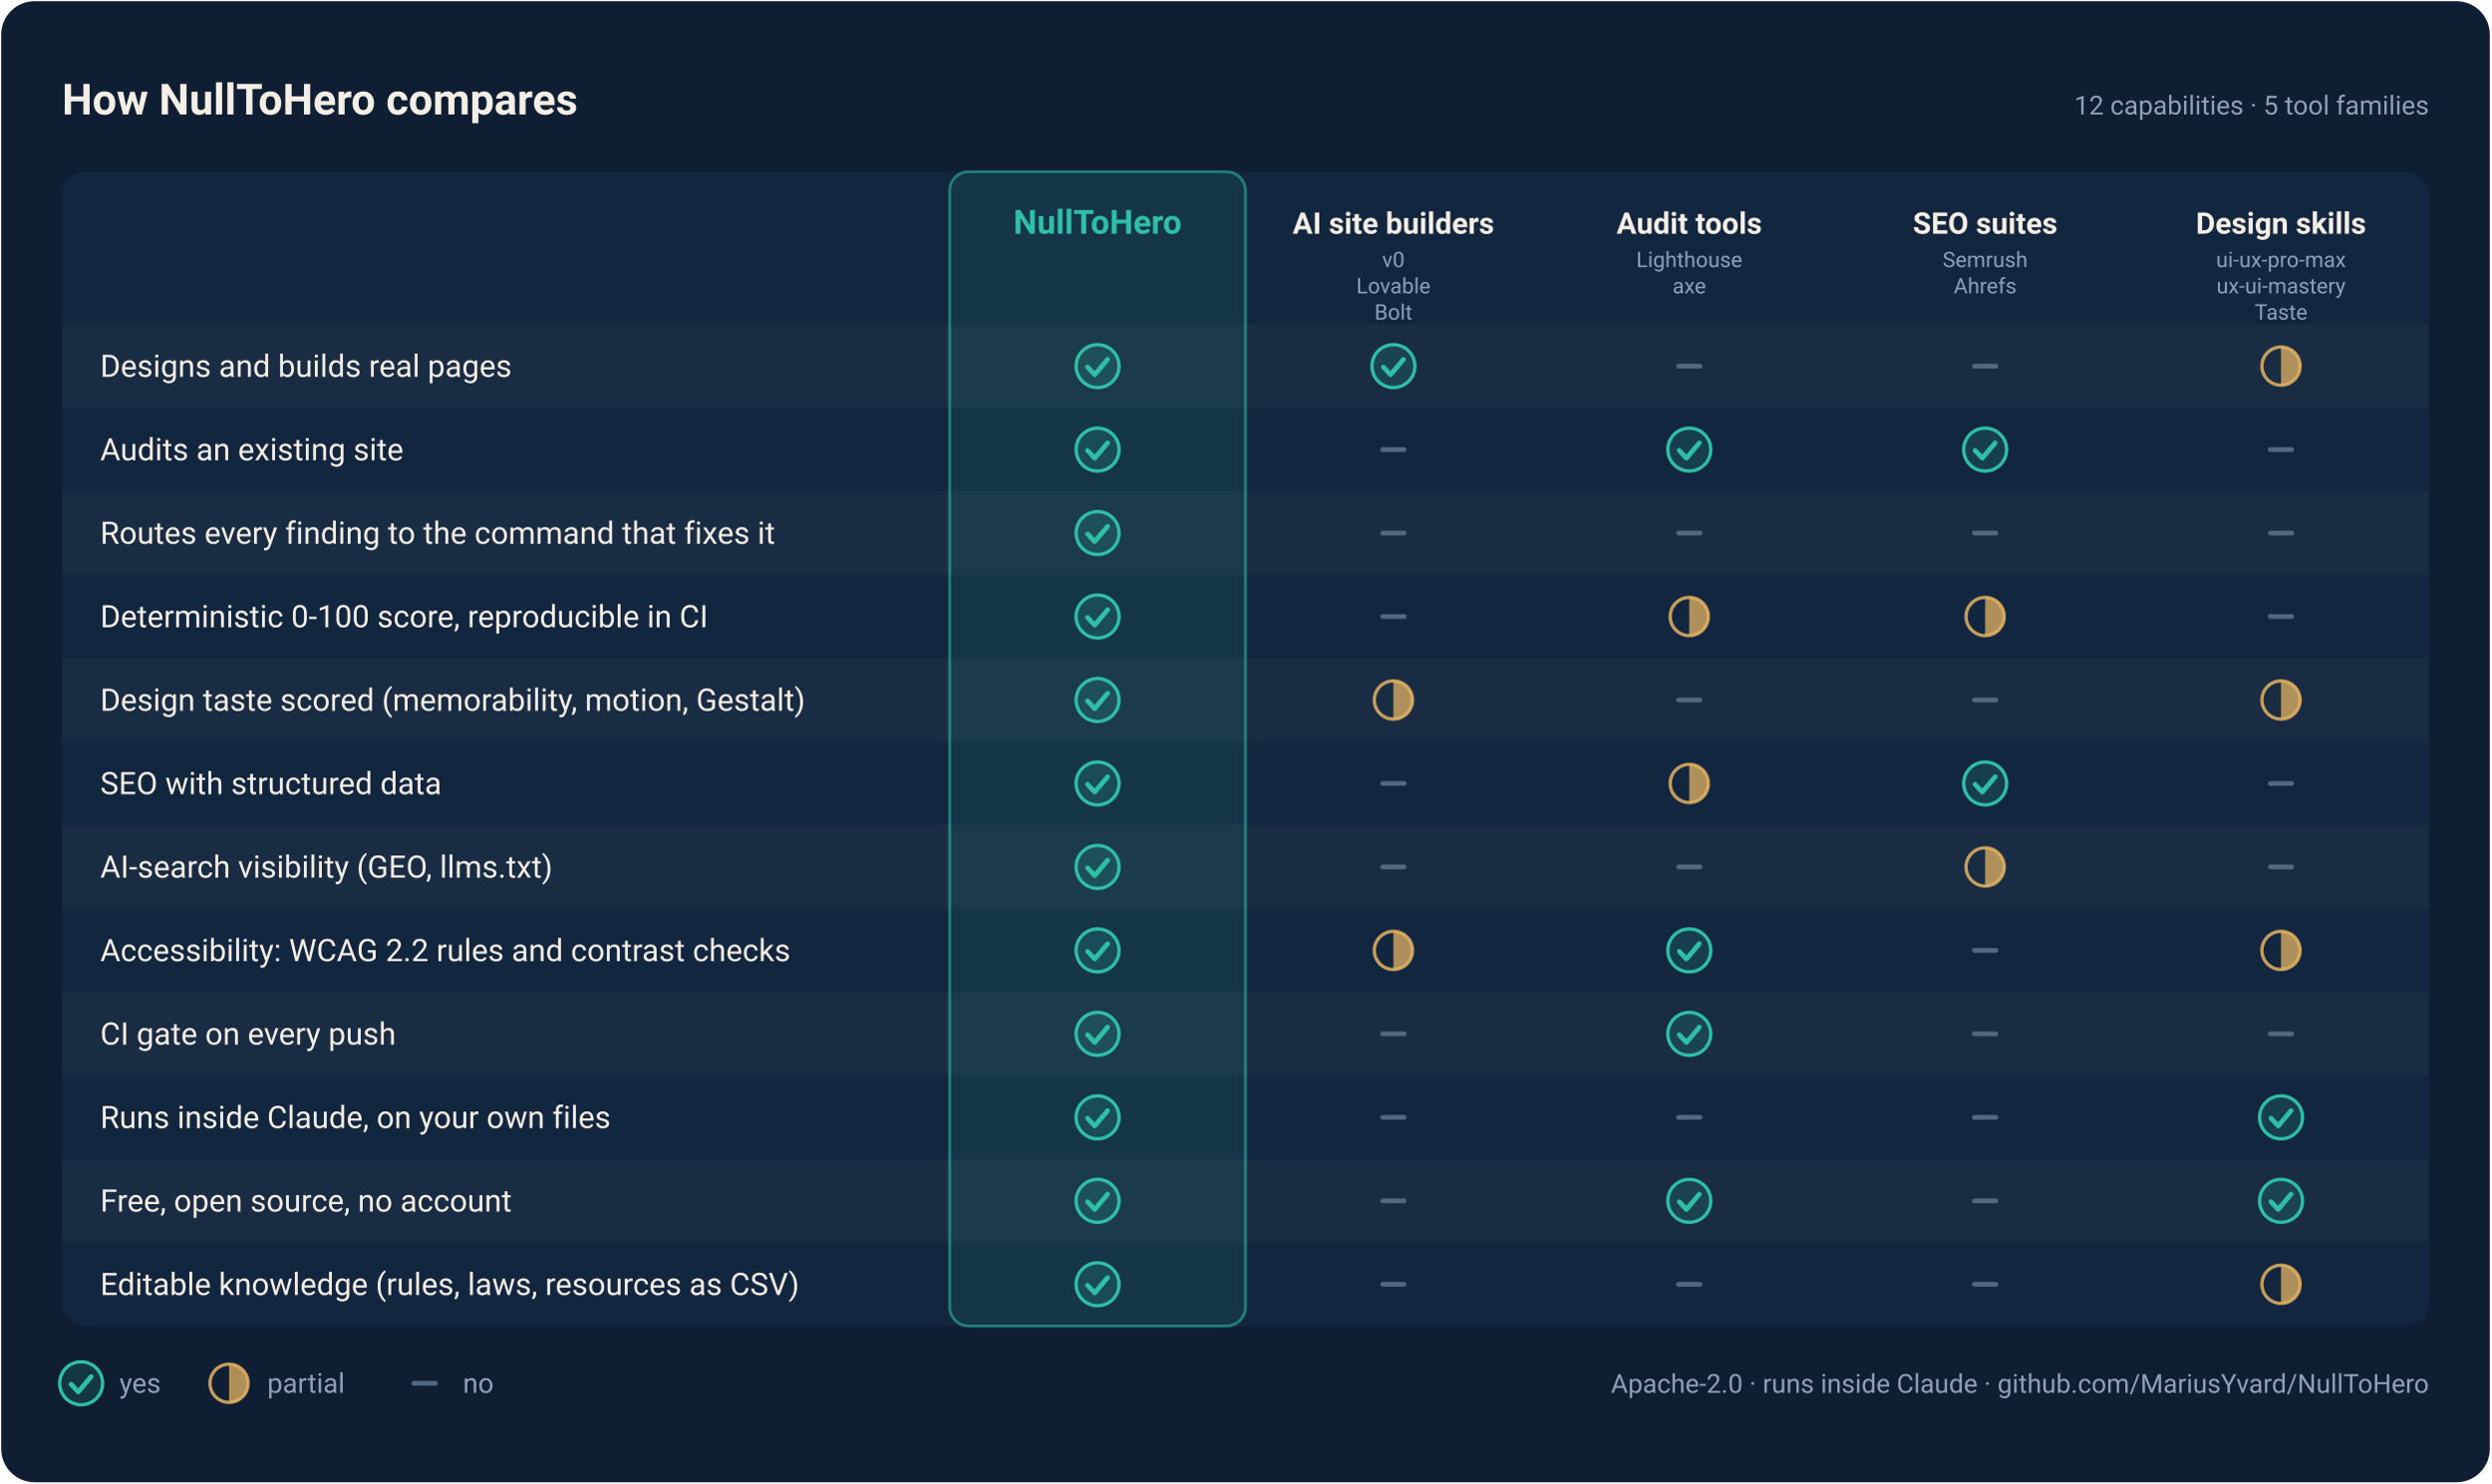
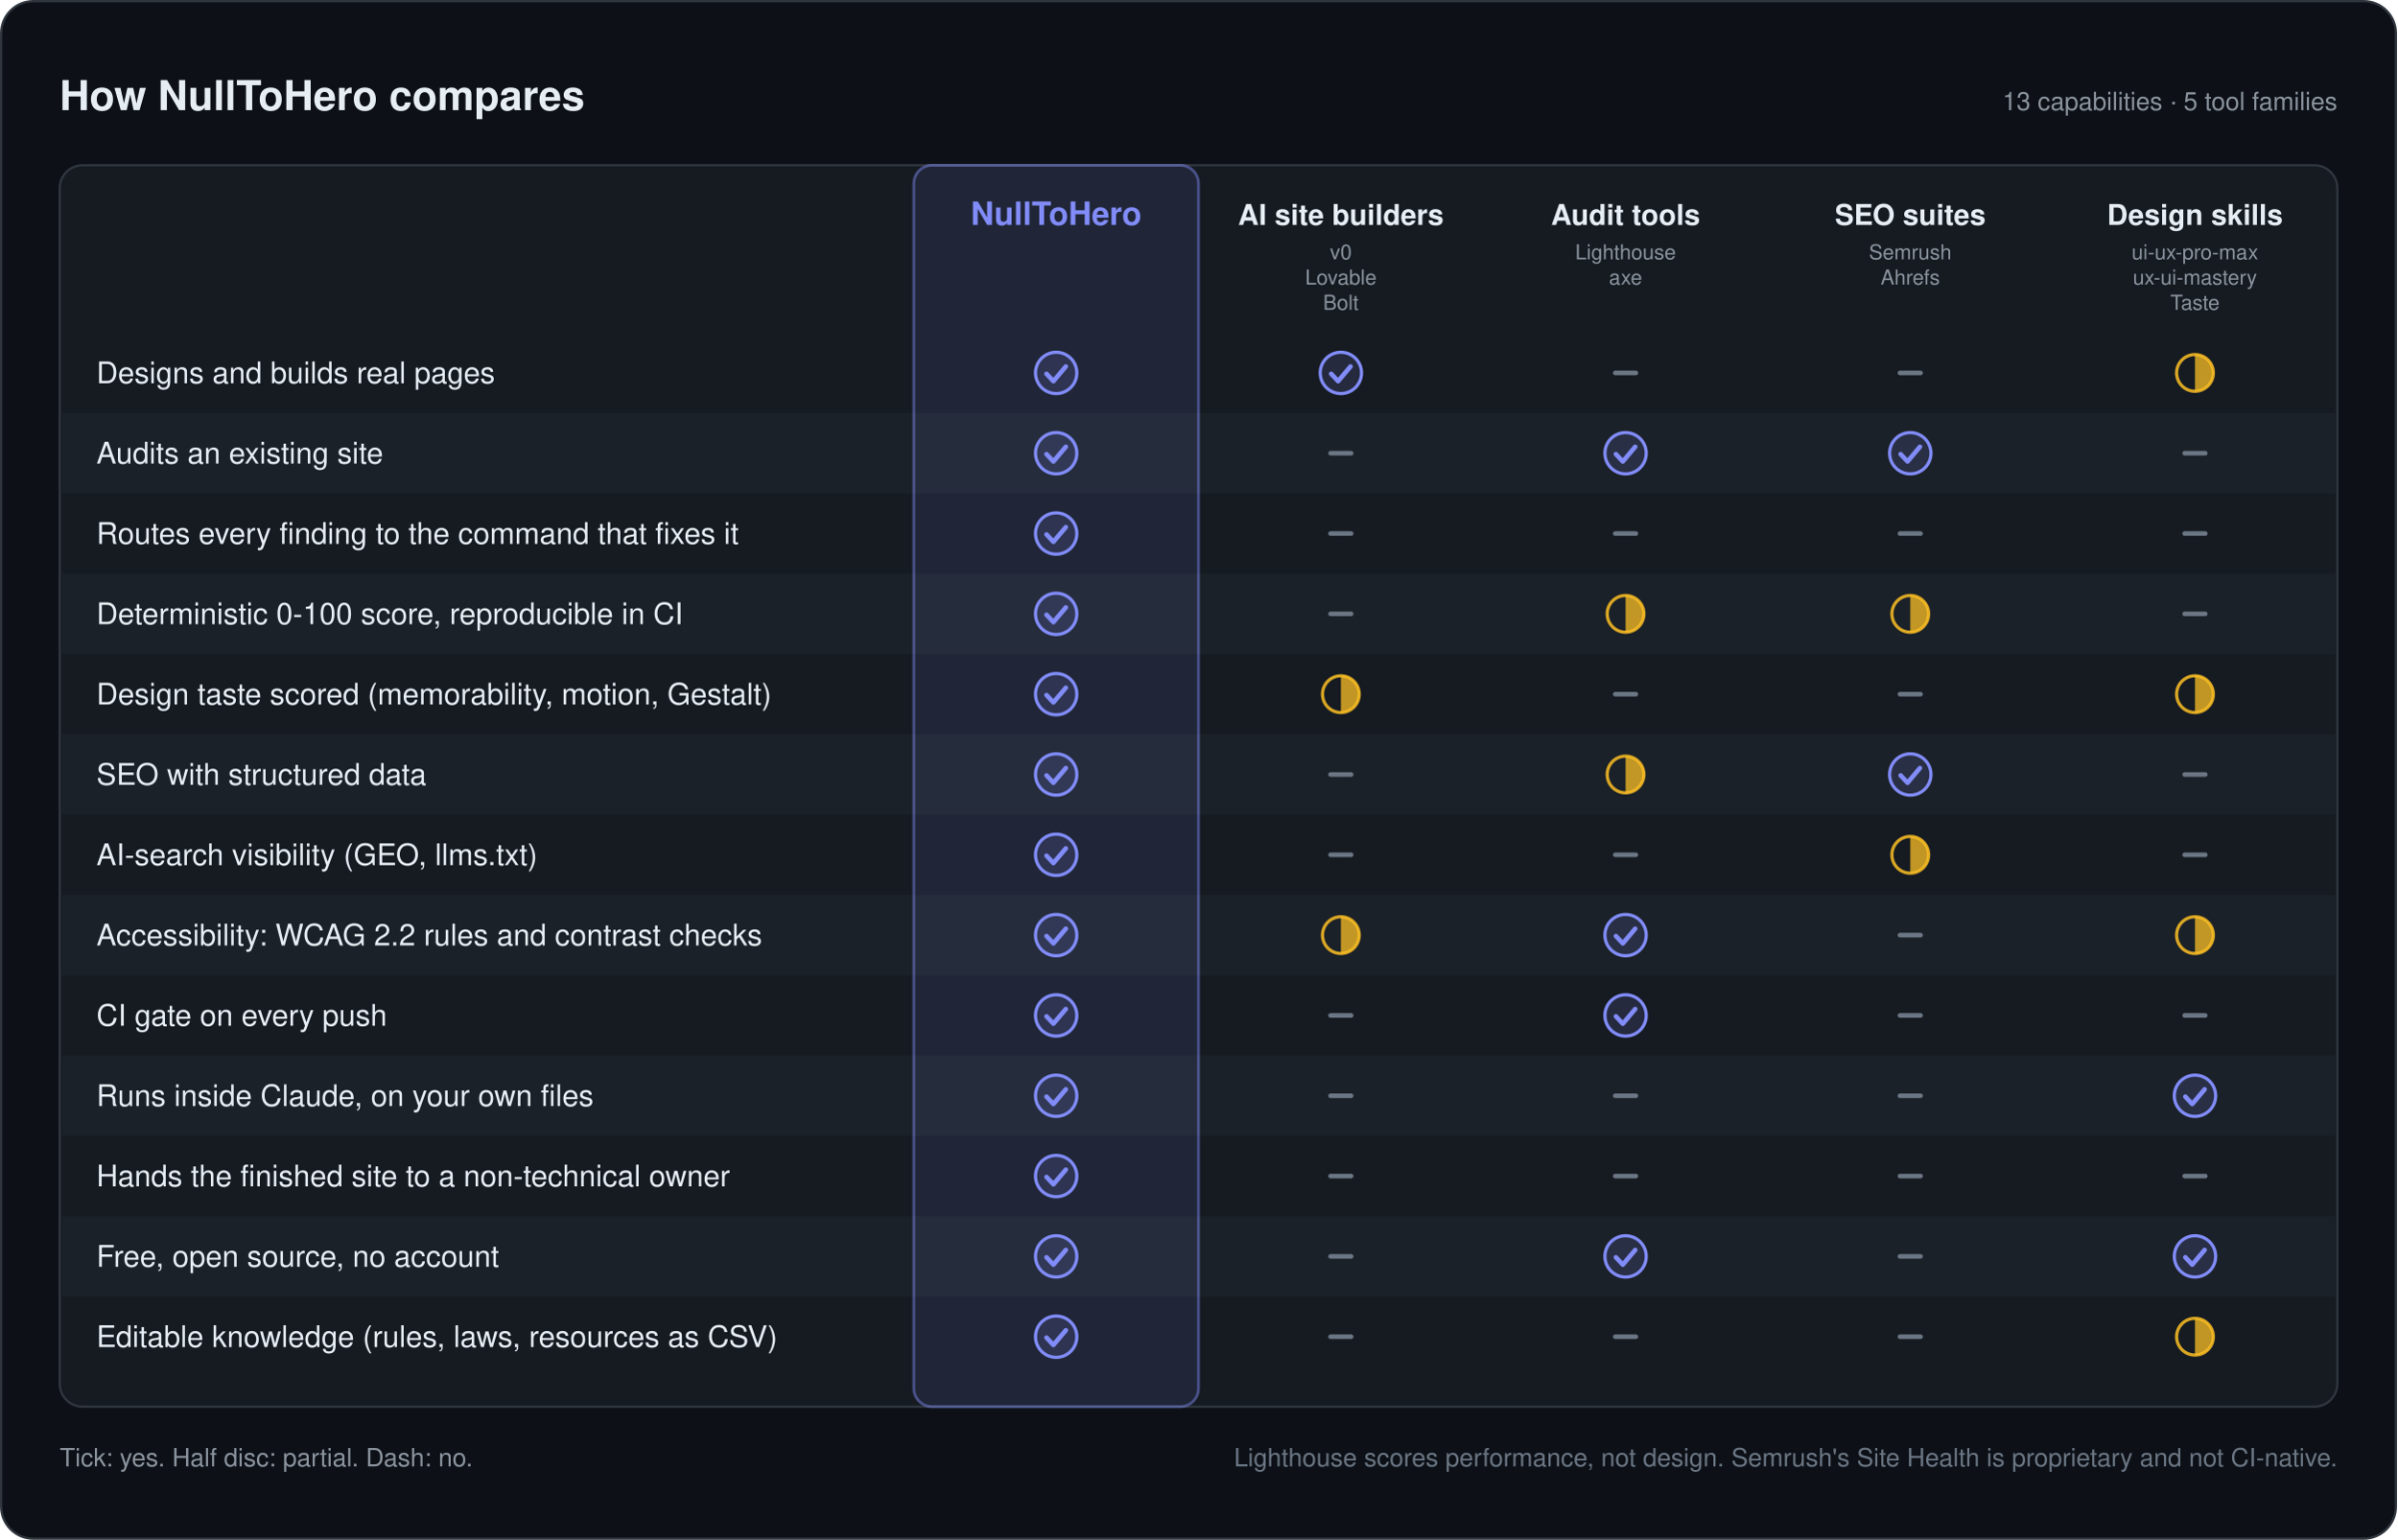
- <svg xmlns="http://www.w3.org/2000/svg" viewBox="0 0 1044 622" width="1044" height="622" role="img" aria-label="NullToHero comparison matrix">
-   <rect x="0.5" y="0.5" width="1043" height="621" rx="14" fill="#0F1E33" stroke="none" stroke-width="1" />
-   <text x="26" y="48" font-family="-apple-system,'Segoe UI',Roboto,Helvetica,Arial,sans-serif" font-size="18" font-weight="700" fill="#F4EFE6">How NullToHero compares</text>
-   <text x="1018" y="48" font-family="-apple-system,'Segoe UI',Roboto,Helvetica,Arial,sans-serif" font-size="11" fill="#8FA1B8" text-anchor="end">12 capabilities · 5 tool families</text>
-   <rect x="26" y="72" width="992" height="484" rx="10" fill="#13263F" />
-   <rect x="398" y="72" width="124" height="484" fill="rgba(47,191,167,0.10)" stroke="rgba(47,191,167,0.55)" stroke-width="1.2" rx="8" />
-   <text x="460" y="98" font-family="-apple-system,'Segoe UI',Roboto,Helvetica,Arial,sans-serif" font-size="14" font-weight="700" fill="#2FBFA7" text-anchor="middle">NullToHero</text>
-   <text x="584" y="98" font-family="-apple-system,'Segoe UI',Roboto,Helvetica,Arial,sans-serif" font-size="12.5" font-weight="700" fill="#F4EFE6" text-anchor="middle">AI site builders</text>
-   <text x="584" y="112" font-family="-apple-system,'Segoe UI',Roboto,Helvetica,Arial,sans-serif" font-size="9" fill="#8FA1B8" text-anchor="middle">v0</text>
-   <text x="584" y="123" font-family="-apple-system,'Segoe UI',Roboto,Helvetica,Arial,sans-serif" font-size="9" fill="#8FA1B8" text-anchor="middle">Lovable</text>
-   <text x="584" y="134" font-family="-apple-system,'Segoe UI',Roboto,Helvetica,Arial,sans-serif" font-size="9" fill="#8FA1B8" text-anchor="middle">Bolt</text>
-   <text x="708" y="98" font-family="-apple-system,'Segoe UI',Roboto,Helvetica,Arial,sans-serif" font-size="12.5" font-weight="700" fill="#F4EFE6" text-anchor="middle">Audit tools</text>
-   <text x="708" y="112" font-family="-apple-system,'Segoe UI',Roboto,Helvetica,Arial,sans-serif" font-size="9" fill="#8FA1B8" text-anchor="middle">Lighthouse</text>
-   <text x="708" y="123" font-family="-apple-system,'Segoe UI',Roboto,Helvetica,Arial,sans-serif" font-size="9" fill="#8FA1B8" text-anchor="middle">axe</text>
-   <text x="832" y="98" font-family="-apple-system,'Segoe UI',Roboto,Helvetica,Arial,sans-serif" font-size="12.5" font-weight="700" fill="#F4EFE6" text-anchor="middle">SEO suites</text>
-   <text x="832" y="112" font-family="-apple-system,'Segoe UI',Roboto,Helvetica,Arial,sans-serif" font-size="9" fill="#8FA1B8" text-anchor="middle">Semrush</text>
-   <text x="832" y="123" font-family="-apple-system,'Segoe UI',Roboto,Helvetica,Arial,sans-serif" font-size="9" fill="#8FA1B8" text-anchor="middle">Ahrefs</text>
-   <text x="956" y="98" font-family="-apple-system,'Segoe UI',Roboto,Helvetica,Arial,sans-serif" font-size="12.5" font-weight="700" fill="#F4EFE6" text-anchor="middle">Design skills</text>
-   <text x="956" y="112" font-family="-apple-system,'Segoe UI',Roboto,Helvetica,Arial,sans-serif" font-size="9" fill="#8FA1B8" text-anchor="middle">ui-ux-pro-max</text>
-   <text x="956" y="123" font-family="-apple-system,'Segoe UI',Roboto,Helvetica,Arial,sans-serif" font-size="9" fill="#8FA1B8" text-anchor="middle">ux-ui-mastery</text>
-   <text x="956" y="134" font-family="-apple-system,'Segoe UI',Roboto,Helvetica,Arial,sans-serif" font-size="9" fill="#8FA1B8" text-anchor="middle">Taste</text>
-   <rect x="26" y="136" width="992" height="35" fill="rgba(244,239,230,0.03)" />
-   <text x="42" y="158" font-family="-apple-system,'Segoe UI',Roboto,Helvetica,Arial,sans-serif" font-size="13" fill="#F4EFE6">Designs and builds real pages</text>
-   <circle cx="460" cy="153.5" r="9" fill="#2FBFA7" fill-opacity="0.16" stroke="#2FBFA7" stroke-width="1.4" />
-   <path d="M 455.8 153.9 l 3 3.2 l 5.4 -6.4" fill="none" stroke="#2FBFA7" stroke-width="2" stroke-linecap="round" stroke-linejoin="round" />
-   <circle cx="584" cy="153.5" r="9" fill="#2FBFA7" fill-opacity="0.16" stroke="#2FBFA7" stroke-width="1.4" />
-   <path d="M 579.8 153.9 l 3 3.2 l 5.4 -6.4" fill="none" stroke="#2FBFA7" stroke-width="2" stroke-linecap="round" stroke-linejoin="round" />
-   <rect x="702.5" y="152.5" width="11" height="2" rx="1" fill="#54677F" />
-   <rect x="826.5" y="152.5" width="11" height="2" rx="1" fill="#54677F" />
-   <circle cx="956" cy="153.5" r="8" fill="none" stroke="#E4B363" stroke-width="1.4" stroke-opacity="0.85" />
-   <path d="M 956 145.5 a 8 8 0 0 1 0 16 z" fill="#E4B363" fill-opacity="0.75" />
-   <text x="42" y="193" font-family="-apple-system,'Segoe UI',Roboto,Helvetica,Arial,sans-serif" font-size="13" fill="#F4EFE6">Audits an existing site</text>
-   <circle cx="460" cy="188.5" r="9" fill="#2FBFA7" fill-opacity="0.16" stroke="#2FBFA7" stroke-width="1.4" />
-   <path d="M 455.8 188.9 l 3 3.2 l 5.4 -6.4" fill="none" stroke="#2FBFA7" stroke-width="2" stroke-linecap="round" stroke-linejoin="round" />
-   <rect x="578.5" y="187.5" width="11" height="2" rx="1" fill="#54677F" />
-   <circle cx="708" cy="188.5" r="9" fill="#2FBFA7" fill-opacity="0.16" stroke="#2FBFA7" stroke-width="1.4" />
-   <path d="M 703.8 188.9 l 3 3.2 l 5.4 -6.4" fill="none" stroke="#2FBFA7" stroke-width="2" stroke-linecap="round" stroke-linejoin="round" />
-   <circle cx="832" cy="188.5" r="9" fill="#2FBFA7" fill-opacity="0.16" stroke="#2FBFA7" stroke-width="1.4" />
-   <path d="M 827.8 188.9 l 3 3.2 l 5.4 -6.4" fill="none" stroke="#2FBFA7" stroke-width="2" stroke-linecap="round" stroke-linejoin="round" />
-   <rect x="950.5" y="187.5" width="11" height="2" rx="1" fill="#54677F" />
-   <rect x="26" y="206" width="992" height="35" fill="rgba(244,239,230,0.03)" />
-   <text x="42" y="228" font-family="-apple-system,'Segoe UI',Roboto,Helvetica,Arial,sans-serif" font-size="13" fill="#F4EFE6">Routes every finding to the command that fixes it</text>
-   <circle cx="460" cy="223.5" r="9" fill="#2FBFA7" fill-opacity="0.16" stroke="#2FBFA7" stroke-width="1.4" />
-   <path d="M 455.8 223.9 l 3 3.2 l 5.4 -6.4" fill="none" stroke="#2FBFA7" stroke-width="2" stroke-linecap="round" stroke-linejoin="round" />
-   <rect x="578.5" y="222.5" width="11" height="2" rx="1" fill="#54677F" />
-   <rect x="702.5" y="222.5" width="11" height="2" rx="1" fill="#54677F" />
-   <rect x="826.5" y="222.5" width="11" height="2" rx="1" fill="#54677F" />
-   <rect x="950.5" y="222.5" width="11" height="2" rx="1" fill="#54677F" />
-   <text x="42" y="263" font-family="-apple-system,'Segoe UI',Roboto,Helvetica,Arial,sans-serif" font-size="13" fill="#F4EFE6">Deterministic 0-100 score, reproducible in CI</text>
-   <circle cx="460" cy="258.5" r="9" fill="#2FBFA7" fill-opacity="0.16" stroke="#2FBFA7" stroke-width="1.4" />
-   <path d="M 455.8 258.9 l 3 3.2 l 5.4 -6.4" fill="none" stroke="#2FBFA7" stroke-width="2" stroke-linecap="round" stroke-linejoin="round" />
-   <rect x="578.5" y="257.5" width="11" height="2" rx="1" fill="#54677F" />
-   <circle cx="708" cy="258.5" r="8" fill="none" stroke="#E4B363" stroke-width="1.4" stroke-opacity="0.85" />
-   <path d="M 708 250.5 a 8 8 0 0 1 0 16 z" fill="#E4B363" fill-opacity="0.75" />
-   <circle cx="832" cy="258.5" r="8" fill="none" stroke="#E4B363" stroke-width="1.4" stroke-opacity="0.85" />
-   <path d="M 832 250.5 a 8 8 0 0 1 0 16 z" fill="#E4B363" fill-opacity="0.75" />
-   <rect x="950.5" y="257.5" width="11" height="2" rx="1" fill="#54677F" />
-   <rect x="26" y="276" width="992" height="35" fill="rgba(244,239,230,0.03)" />
-   <text x="42" y="298" font-family="-apple-system,'Segoe UI',Roboto,Helvetica,Arial,sans-serif" font-size="13" fill="#F4EFE6">Design taste scored (memorability, motion, Gestalt)</text>
-   <circle cx="460" cy="293.5" r="9" fill="#2FBFA7" fill-opacity="0.16" stroke="#2FBFA7" stroke-width="1.4" />
-   <path d="M 455.8 293.9 l 3 3.2 l 5.4 -6.4" fill="none" stroke="#2FBFA7" stroke-width="2" stroke-linecap="round" stroke-linejoin="round" />
-   <circle cx="584" cy="293.5" r="8" fill="none" stroke="#E4B363" stroke-width="1.4" stroke-opacity="0.85" />
-   <path d="M 584 285.5 a 8 8 0 0 1 0 16 z" fill="#E4B363" fill-opacity="0.75" />
-   <rect x="702.5" y="292.5" width="11" height="2" rx="1" fill="#54677F" />
-   <rect x="826.5" y="292.5" width="11" height="2" rx="1" fill="#54677F" />
-   <circle cx="956" cy="293.5" r="8" fill="none" stroke="#E4B363" stroke-width="1.4" stroke-opacity="0.85" />
-   <path d="M 956 285.5 a 8 8 0 0 1 0 16 z" fill="#E4B363" fill-opacity="0.75" />
-   <text x="42" y="333" font-family="-apple-system,'Segoe UI',Roboto,Helvetica,Arial,sans-serif" font-size="13" fill="#F4EFE6">SEO with structured data</text>
-   <circle cx="460" cy="328.5" r="9" fill="#2FBFA7" fill-opacity="0.16" stroke="#2FBFA7" stroke-width="1.4" />
-   <path d="M 455.8 328.9 l 3 3.2 l 5.4 -6.4" fill="none" stroke="#2FBFA7" stroke-width="2" stroke-linecap="round" stroke-linejoin="round" />
-   <rect x="578.5" y="327.5" width="11" height="2" rx="1" fill="#54677F" />
-   <circle cx="708" cy="328.5" r="8" fill="none" stroke="#E4B363" stroke-width="1.4" stroke-opacity="0.85" />
-   <path d="M 708 320.5 a 8 8 0 0 1 0 16 z" fill="#E4B363" fill-opacity="0.75" />
-   <circle cx="832" cy="328.5" r="9" fill="#2FBFA7" fill-opacity="0.16" stroke="#2FBFA7" stroke-width="1.4" />
-   <path d="M 827.8 328.9 l 3 3.2 l 5.4 -6.4" fill="none" stroke="#2FBFA7" stroke-width="2" stroke-linecap="round" stroke-linejoin="round" />
-   <rect x="950.5" y="327.5" width="11" height="2" rx="1" fill="#54677F" />
-   <rect x="26" y="346" width="992" height="35" fill="rgba(244,239,230,0.03)" />
-   <text x="42" y="368" font-family="-apple-system,'Segoe UI',Roboto,Helvetica,Arial,sans-serif" font-size="13" fill="#F4EFE6">AI-search visibility (GEO, llms.txt)</text>
-   <circle cx="460" cy="363.5" r="9" fill="#2FBFA7" fill-opacity="0.16" stroke="#2FBFA7" stroke-width="1.4" />
-   <path d="M 455.8 363.9 l 3 3.2 l 5.4 -6.4" fill="none" stroke="#2FBFA7" stroke-width="2" stroke-linecap="round" stroke-linejoin="round" />
-   <rect x="578.5" y="362.5" width="11" height="2" rx="1" fill="#54677F" />
-   <rect x="702.5" y="362.5" width="11" height="2" rx="1" fill="#54677F" />
-   <circle cx="832" cy="363.5" r="8" fill="none" stroke="#E4B363" stroke-width="1.4" stroke-opacity="0.85" />
-   <path d="M 832 355.5 a 8 8 0 0 1 0 16 z" fill="#E4B363" fill-opacity="0.75" />
-   <rect x="950.5" y="362.5" width="11" height="2" rx="1" fill="#54677F" />
-   <text x="42" y="403" font-family="-apple-system,'Segoe UI',Roboto,Helvetica,Arial,sans-serif" font-size="13" fill="#F4EFE6">Accessibility: WCAG 2.2 rules and contrast checks</text>
-   <circle cx="460" cy="398.5" r="9" fill="#2FBFA7" fill-opacity="0.16" stroke="#2FBFA7" stroke-width="1.4" />
-   <path d="M 455.8 398.9 l 3 3.2 l 5.4 -6.4" fill="none" stroke="#2FBFA7" stroke-width="2" stroke-linecap="round" stroke-linejoin="round" />
-   <circle cx="584" cy="398.5" r="8" fill="none" stroke="#E4B363" stroke-width="1.4" stroke-opacity="0.85" />
-   <path d="M 584 390.5 a 8 8 0 0 1 0 16 z" fill="#E4B363" fill-opacity="0.75" />
-   <circle cx="708" cy="398.5" r="9" fill="#2FBFA7" fill-opacity="0.16" stroke="#2FBFA7" stroke-width="1.4" />
-   <path d="M 703.8 398.9 l 3 3.2 l 5.4 -6.4" fill="none" stroke="#2FBFA7" stroke-width="2" stroke-linecap="round" stroke-linejoin="round" />
-   <rect x="826.5" y="397.5" width="11" height="2" rx="1" fill="#54677F" />
-   <circle cx="956" cy="398.5" r="8" fill="none" stroke="#E4B363" stroke-width="1.4" stroke-opacity="0.85" />
-   <path d="M 956 390.5 a 8 8 0 0 1 0 16 z" fill="#E4B363" fill-opacity="0.75" />
-   <rect x="26" y="416" width="992" height="35" fill="rgba(244,239,230,0.03)" />
-   <text x="42" y="438" font-family="-apple-system,'Segoe UI',Roboto,Helvetica,Arial,sans-serif" font-size="13" fill="#F4EFE6">CI gate on every push</text>
-   <circle cx="460" cy="433.5" r="9" fill="#2FBFA7" fill-opacity="0.16" stroke="#2FBFA7" stroke-width="1.4" />
-   <path d="M 455.8 433.9 l 3 3.2 l 5.4 -6.4" fill="none" stroke="#2FBFA7" stroke-width="2" stroke-linecap="round" stroke-linejoin="round" />
-   <rect x="578.5" y="432.5" width="11" height="2" rx="1" fill="#54677F" />
-   <circle cx="708" cy="433.5" r="9" fill="#2FBFA7" fill-opacity="0.16" stroke="#2FBFA7" stroke-width="1.4" />
-   <path d="M 703.8 433.9 l 3 3.2 l 5.4 -6.4" fill="none" stroke="#2FBFA7" stroke-width="2" stroke-linecap="round" stroke-linejoin="round" />
-   <rect x="826.5" y="432.5" width="11" height="2" rx="1" fill="#54677F" />
-   <rect x="950.5" y="432.5" width="11" height="2" rx="1" fill="#54677F" />
-   <text x="42" y="473" font-family="-apple-system,'Segoe UI',Roboto,Helvetica,Arial,sans-serif" font-size="13" fill="#F4EFE6">Runs inside Claude, on your own files</text>
-   <circle cx="460" cy="468.5" r="9" fill="#2FBFA7" fill-opacity="0.16" stroke="#2FBFA7" stroke-width="1.4" />
-   <path d="M 455.8 468.9 l 3 3.2 l 5.4 -6.4" fill="none" stroke="#2FBFA7" stroke-width="2" stroke-linecap="round" stroke-linejoin="round" />
-   <rect x="578.5" y="467.5" width="11" height="2" rx="1" fill="#54677F" />
-   <rect x="702.5" y="467.5" width="11" height="2" rx="1" fill="#54677F" />
-   <rect x="826.5" y="467.5" width="11" height="2" rx="1" fill="#54677F" />
-   <circle cx="956" cy="468.5" r="9" fill="#2FBFA7" fill-opacity="0.16" stroke="#2FBFA7" stroke-width="1.4" />
-   <path d="M 951.8 468.9 l 3 3.2 l 5.4 -6.4" fill="none" stroke="#2FBFA7" stroke-width="2" stroke-linecap="round" stroke-linejoin="round" />
-   <rect x="26" y="486" width="992" height="35" fill="rgba(244,239,230,0.03)" />
-   <text x="42" y="508" font-family="-apple-system,'Segoe UI',Roboto,Helvetica,Arial,sans-serif" font-size="13" fill="#F4EFE6">Free, open source, no account</text>
-   <circle cx="460" cy="503.5" r="9" fill="#2FBFA7" fill-opacity="0.16" stroke="#2FBFA7" stroke-width="1.4" />
-   <path d="M 455.8 503.9 l 3 3.2 l 5.4 -6.4" fill="none" stroke="#2FBFA7" stroke-width="2" stroke-linecap="round" stroke-linejoin="round" />
-   <rect x="578.5" y="502.5" width="11" height="2" rx="1" fill="#54677F" />
-   <circle cx="708" cy="503.5" r="9" fill="#2FBFA7" fill-opacity="0.16" stroke="#2FBFA7" stroke-width="1.4" />
-   <path d="M 703.8 503.9 l 3 3.2 l 5.4 -6.4" fill="none" stroke="#2FBFA7" stroke-width="2" stroke-linecap="round" stroke-linejoin="round" />
-   <rect x="826.5" y="502.5" width="11" height="2" rx="1" fill="#54677F" />
-   <circle cx="956" cy="503.5" r="9" fill="#2FBFA7" fill-opacity="0.16" stroke="#2FBFA7" stroke-width="1.4" />
-   <path d="M 951.8 503.9 l 3 3.2 l 5.4 -6.4" fill="none" stroke="#2FBFA7" stroke-width="2" stroke-linecap="round" stroke-linejoin="round" />
-   <text x="42" y="543" font-family="-apple-system,'Segoe UI',Roboto,Helvetica,Arial,sans-serif" font-size="13" fill="#F4EFE6">Editable knowledge (rules, laws, resources as CSV)</text>
-   <circle cx="460" cy="538.5" r="9" fill="#2FBFA7" fill-opacity="0.16" stroke="#2FBFA7" stroke-width="1.4" />
-   <path d="M 455.8 538.9 l 3 3.2 l 5.4 -6.4" fill="none" stroke="#2FBFA7" stroke-width="2" stroke-linecap="round" stroke-linejoin="round" />
-   <rect x="578.5" y="537.5" width="11" height="2" rx="1" fill="#54677F" />
-   <rect x="702.5" y="537.5" width="11" height="2" rx="1" fill="#54677F" />
-   <rect x="826.5" y="537.5" width="11" height="2" rx="1" fill="#54677F" />
-   <circle cx="956" cy="538.5" r="8" fill="none" stroke="#E4B363" stroke-width="1.4" stroke-opacity="0.85" />
-   <path d="M 956 530.5 a 8 8 0 0 1 0 16 z" fill="#E4B363" fill-opacity="0.75" />
-   <circle cx="34" cy="580" r="9" fill="#2FBFA7" fill-opacity="0.16" stroke="#2FBFA7" stroke-width="1.4" />
-   <path d="M 29.8 580.4 l 3 3.2 l 5.4 -6.4" fill="none" stroke="#2FBFA7" stroke-width="2" stroke-linecap="round" stroke-linejoin="round" />
-   <text x="50" y="584" font-family="-apple-system,'Segoe UI',Roboto,Helvetica,Arial,sans-serif" font-size="11.5" fill="#8FA1B8">yes</text>
-   <circle cx="96" cy="580" r="8" fill="none" stroke="#E4B363" stroke-width="1.4" stroke-opacity="0.85" />
-   <path d="M 96 572 a 8 8 0 0 1 0 16 z" fill="#E4B363" fill-opacity="0.75" />
-   <text x="112" y="584" font-family="-apple-system,'Segoe UI',Roboto,Helvetica,Arial,sans-serif" font-size="11.5" fill="#8FA1B8">partial</text>
-   <rect x="172.5" y="579" width="11" height="2" rx="1" fill="#54677F" />
-   <text x="194" y="584" font-family="-apple-system,'Segoe UI',Roboto,Helvetica,Arial,sans-serif" font-size="11.5" fill="#8FA1B8">no</text>
-   <text x="1018" y="584" font-family="-apple-system,'Segoe UI',Roboto,Helvetica,Arial,sans-serif" font-size="11" fill="#8FA1B8" text-anchor="end">Apache-2.0 · runs inside Claude · github.com/MariusYvard/NullToHero</text>
+ <svg xmlns="http://www.w3.org/2000/svg" viewBox="0 0 1044 671" width="1044" height="671" role="img" aria-label="NullToHero comparison matrix: 13 capabilities across 5 tool families, NullToHero being the only column that carries every one">
+   <rect x="0.5" y="0.5" width="1043" height="670" rx="14" fill="#0d1117" stroke="#30363d" stroke-width="1" />
+   <text x="26" y="48" font-family="Segoe UI, system-ui, -apple-system, Helvetica, Arial, sans-serif" font-size="18" font-weight="700" fill="#e6edf3">How NullToHero compares</text>
+   <text x="1018" y="48" font-family="Segoe UI, system-ui, -apple-system, Helvetica, Arial, sans-serif" font-size="11" fill="#8b949e" text-anchor="end">13 capabilities · 5 tool families</text>
+   <rect x="26" y="72" width="992" height="541" rx="10" fill="#161b22" stroke="#30363d" stroke-width="1" />
+   <rect x="398" y="72" width="124" height="541" rx="8" fill="rgba(129,140,248,0.10)" stroke="#818cf8" stroke-opacity="0.45" stroke-width="1.2" />
+   <text x="460" y="98" font-family="Segoe UI, system-ui, -apple-system, Helvetica, Arial, sans-serif" font-size="14" font-weight="700" fill="#818cf8" text-anchor="middle">NullToHero</text>
+   <text x="584" y="98" font-family="Segoe UI, system-ui, -apple-system, Helvetica, Arial, sans-serif" font-size="12.5" font-weight="700" fill="#e6edf3" text-anchor="middle">AI site builders</text>
+   <text x="584" y="113" font-family="Segoe UI, system-ui, -apple-system, Helvetica, Arial, sans-serif" font-size="9" fill="#8b949e" text-anchor="middle">v0</text>
+   <text x="584" y="124" font-family="Segoe UI, system-ui, -apple-system, Helvetica, Arial, sans-serif" font-size="9" fill="#8b949e" text-anchor="middle">Lovable</text>
+   <text x="584" y="135" font-family="Segoe UI, system-ui, -apple-system, Helvetica, Arial, sans-serif" font-size="9" fill="#8b949e" text-anchor="middle">Bolt</text>
+   <text x="708" y="98" font-family="Segoe UI, system-ui, -apple-system, Helvetica, Arial, sans-serif" font-size="12.5" font-weight="700" fill="#e6edf3" text-anchor="middle">Audit tools</text>
+   <text x="708" y="113" font-family="Segoe UI, system-ui, -apple-system, Helvetica, Arial, sans-serif" font-size="9" fill="#8b949e" text-anchor="middle">Lighthouse</text>
+   <text x="708" y="124" font-family="Segoe UI, system-ui, -apple-system, Helvetica, Arial, sans-serif" font-size="9" fill="#8b949e" text-anchor="middle">axe</text>
+   <text x="832" y="98" font-family="Segoe UI, system-ui, -apple-system, Helvetica, Arial, sans-serif" font-size="12.5" font-weight="700" fill="#e6edf3" text-anchor="middle">SEO suites</text>
+   <text x="832" y="113" font-family="Segoe UI, system-ui, -apple-system, Helvetica, Arial, sans-serif" font-size="9" fill="#8b949e" text-anchor="middle">Semrush</text>
+   <text x="832" y="124" font-family="Segoe UI, system-ui, -apple-system, Helvetica, Arial, sans-serif" font-size="9" fill="#8b949e" text-anchor="middle">Ahrefs</text>
+   <text x="956" y="98" font-family="Segoe UI, system-ui, -apple-system, Helvetica, Arial, sans-serif" font-size="12.5" font-weight="700" fill="#e6edf3" text-anchor="middle">Design skills</text>
+   <text x="956" y="113" font-family="Segoe UI, system-ui, -apple-system, Helvetica, Arial, sans-serif" font-size="9" fill="#8b949e" text-anchor="middle">ui-ux-pro-max</text>
+   <text x="956" y="124" font-family="Segoe UI, system-ui, -apple-system, Helvetica, Arial, sans-serif" font-size="9" fill="#8b949e" text-anchor="middle">ux-ui-mastery</text>
+   <text x="956" y="135" font-family="Segoe UI, system-ui, -apple-system, Helvetica, Arial, sans-serif" font-size="9" fill="#8b949e" text-anchor="middle">Taste</text>
+   <text x="42" y="167" font-family="Segoe UI, system-ui, -apple-system, Helvetica, Arial, sans-serif" font-size="13" fill="#e6edf3">Designs and builds real pages</text>
+   <circle cx="460" cy="162.5" r="9" fill="#818cf8" fill-opacity="0.14" stroke="#818cf8" stroke-width="1.4" />
+   <path d="M 455.8 162.9 l 3 3.2 l 5.4 -6.4" fill="none" stroke="#818cf8" stroke-width="2" stroke-linecap="round" stroke-linejoin="round" />
+   <circle cx="584" cy="162.5" r="9" fill="#818cf8" fill-opacity="0.14" stroke="#818cf8" stroke-width="1.4" />
+   <path d="M 579.8 162.9 l 3 3.2 l 5.4 -6.4" fill="none" stroke="#818cf8" stroke-width="2" stroke-linecap="round" stroke-linejoin="round" />
+   <rect x="702.5" y="161.5" width="11" height="2" rx="1" fill="#6b7684" />
+   <rect x="826.5" y="161.5" width="11" height="2" rx="1" fill="#6b7684" />
+   <circle cx="956" cy="162.5" r="8" fill="none" stroke="#fbbf24" stroke-width="1.4" stroke-opacity="0.85" />
+   <path d="M 956 154.5 a 8 8 0 0 1 0 16 z" fill="#fbbf24" fill-opacity="0.75" />
+   <rect x="27" y="180" width="990" height="35" fill="rgba(230,237,243,0.03)" />
+   <text x="42" y="202" font-family="Segoe UI, system-ui, -apple-system, Helvetica, Arial, sans-serif" font-size="13" fill="#e6edf3">Audits an existing site</text>
+   <circle cx="460" cy="197.5" r="9" fill="#818cf8" fill-opacity="0.14" stroke="#818cf8" stroke-width="1.4" />
+   <path d="M 455.8 197.9 l 3 3.2 l 5.4 -6.4" fill="none" stroke="#818cf8" stroke-width="2" stroke-linecap="round" stroke-linejoin="round" />
+   <rect x="578.5" y="196.5" width="11" height="2" rx="1" fill="#6b7684" />
+   <circle cx="708" cy="197.5" r="9" fill="#818cf8" fill-opacity="0.14" stroke="#818cf8" stroke-width="1.4" />
+   <path d="M 703.8 197.9 l 3 3.2 l 5.4 -6.4" fill="none" stroke="#818cf8" stroke-width="2" stroke-linecap="round" stroke-linejoin="round" />
+   <circle cx="832" cy="197.5" r="9" fill="#818cf8" fill-opacity="0.14" stroke="#818cf8" stroke-width="1.4" />
+   <path d="M 827.8 197.9 l 3 3.2 l 5.4 -6.4" fill="none" stroke="#818cf8" stroke-width="2" stroke-linecap="round" stroke-linejoin="round" />
+   <rect x="950.5" y="196.5" width="11" height="2" rx="1" fill="#6b7684" />
+   <text x="42" y="237" font-family="Segoe UI, system-ui, -apple-system, Helvetica, Arial, sans-serif" font-size="13" fill="#e6edf3">Routes every finding to the command that fixes it</text>
+   <circle cx="460" cy="232.5" r="9" fill="#818cf8" fill-opacity="0.14" stroke="#818cf8" stroke-width="1.4" />
+   <path d="M 455.8 232.9 l 3 3.2 l 5.4 -6.4" fill="none" stroke="#818cf8" stroke-width="2" stroke-linecap="round" stroke-linejoin="round" />
+   <rect x="578.5" y="231.5" width="11" height="2" rx="1" fill="#6b7684" />
+   <rect x="702.5" y="231.5" width="11" height="2" rx="1" fill="#6b7684" />
+   <rect x="826.5" y="231.5" width="11" height="2" rx="1" fill="#6b7684" />
+   <rect x="950.5" y="231.5" width="11" height="2" rx="1" fill="#6b7684" />
+   <rect x="27" y="250" width="990" height="35" fill="rgba(230,237,243,0.03)" />
+   <text x="42" y="272" font-family="Segoe UI, system-ui, -apple-system, Helvetica, Arial, sans-serif" font-size="13" fill="#e6edf3">Deterministic 0-100 score, reproducible in CI</text>
+   <circle cx="460" cy="267.5" r="9" fill="#818cf8" fill-opacity="0.14" stroke="#818cf8" stroke-width="1.4" />
+   <path d="M 455.8 267.9 l 3 3.2 l 5.4 -6.4" fill="none" stroke="#818cf8" stroke-width="2" stroke-linecap="round" stroke-linejoin="round" />
+   <rect x="578.5" y="266.5" width="11" height="2" rx="1" fill="#6b7684" />
+   <circle cx="708" cy="267.5" r="8" fill="none" stroke="#fbbf24" stroke-width="1.4" stroke-opacity="0.85" />
+   <path d="M 708 259.5 a 8 8 0 0 1 0 16 z" fill="#fbbf24" fill-opacity="0.75" />
+   <circle cx="832" cy="267.5" r="8" fill="none" stroke="#fbbf24" stroke-width="1.4" stroke-opacity="0.85" />
+   <path d="M 832 259.5 a 8 8 0 0 1 0 16 z" fill="#fbbf24" fill-opacity="0.75" />
+   <rect x="950.5" y="266.5" width="11" height="2" rx="1" fill="#6b7684" />
+   <text x="42" y="307" font-family="Segoe UI, system-ui, -apple-system, Helvetica, Arial, sans-serif" font-size="13" fill="#e6edf3">Design taste scored (memorability, motion, Gestalt)</text>
+   <circle cx="460" cy="302.5" r="9" fill="#818cf8" fill-opacity="0.14" stroke="#818cf8" stroke-width="1.4" />
+   <path d="M 455.8 302.9 l 3 3.2 l 5.4 -6.4" fill="none" stroke="#818cf8" stroke-width="2" stroke-linecap="round" stroke-linejoin="round" />
+   <circle cx="584" cy="302.5" r="8" fill="none" stroke="#fbbf24" stroke-width="1.4" stroke-opacity="0.85" />
+   <path d="M 584 294.5 a 8 8 0 0 1 0 16 z" fill="#fbbf24" fill-opacity="0.75" />
+   <rect x="702.5" y="301.5" width="11" height="2" rx="1" fill="#6b7684" />
+   <rect x="826.5" y="301.5" width="11" height="2" rx="1" fill="#6b7684" />
+   <circle cx="956" cy="302.5" r="8" fill="none" stroke="#fbbf24" stroke-width="1.4" stroke-opacity="0.85" />
+   <path d="M 956 294.5 a 8 8 0 0 1 0 16 z" fill="#fbbf24" fill-opacity="0.75" />
+   <rect x="27" y="320" width="990" height="35" fill="rgba(230,237,243,0.03)" />
+   <text x="42" y="342" font-family="Segoe UI, system-ui, -apple-system, Helvetica, Arial, sans-serif" font-size="13" fill="#e6edf3">SEO with structured data</text>
+   <circle cx="460" cy="337.5" r="9" fill="#818cf8" fill-opacity="0.14" stroke="#818cf8" stroke-width="1.4" />
+   <path d="M 455.8 337.9 l 3 3.2 l 5.4 -6.4" fill="none" stroke="#818cf8" stroke-width="2" stroke-linecap="round" stroke-linejoin="round" />
+   <rect x="578.5" y="336.5" width="11" height="2" rx="1" fill="#6b7684" />
+   <circle cx="708" cy="337.5" r="8" fill="none" stroke="#fbbf24" stroke-width="1.4" stroke-opacity="0.85" />
+   <path d="M 708 329.5 a 8 8 0 0 1 0 16 z" fill="#fbbf24" fill-opacity="0.75" />
+   <circle cx="832" cy="337.5" r="9" fill="#818cf8" fill-opacity="0.14" stroke="#818cf8" stroke-width="1.4" />
+   <path d="M 827.8 337.9 l 3 3.2 l 5.4 -6.4" fill="none" stroke="#818cf8" stroke-width="2" stroke-linecap="round" stroke-linejoin="round" />
+   <rect x="950.5" y="336.5" width="11" height="2" rx="1" fill="#6b7684" />
+   <text x="42" y="377" font-family="Segoe UI, system-ui, -apple-system, Helvetica, Arial, sans-serif" font-size="13" fill="#e6edf3">AI-search visibility (GEO, llms.txt)</text>
+   <circle cx="460" cy="372.5" r="9" fill="#818cf8" fill-opacity="0.14" stroke="#818cf8" stroke-width="1.4" />
+   <path d="M 455.8 372.9 l 3 3.2 l 5.4 -6.4" fill="none" stroke="#818cf8" stroke-width="2" stroke-linecap="round" stroke-linejoin="round" />
+   <rect x="578.5" y="371.5" width="11" height="2" rx="1" fill="#6b7684" />
+   <rect x="702.5" y="371.5" width="11" height="2" rx="1" fill="#6b7684" />
+   <circle cx="832" cy="372.5" r="8" fill="none" stroke="#fbbf24" stroke-width="1.4" stroke-opacity="0.85" />
+   <path d="M 832 364.5 a 8 8 0 0 1 0 16 z" fill="#fbbf24" fill-opacity="0.75" />
+   <rect x="950.5" y="371.5" width="11" height="2" rx="1" fill="#6b7684" />
+   <rect x="27" y="390" width="990" height="35" fill="rgba(230,237,243,0.03)" />
+   <text x="42" y="412" font-family="Segoe UI, system-ui, -apple-system, Helvetica, Arial, sans-serif" font-size="13" fill="#e6edf3">Accessibility: WCAG 2.2 rules and contrast checks</text>
+   <circle cx="460" cy="407.5" r="9" fill="#818cf8" fill-opacity="0.14" stroke="#818cf8" stroke-width="1.4" />
+   <path d="M 455.8 407.9 l 3 3.2 l 5.4 -6.4" fill="none" stroke="#818cf8" stroke-width="2" stroke-linecap="round" stroke-linejoin="round" />
+   <circle cx="584" cy="407.5" r="8" fill="none" stroke="#fbbf24" stroke-width="1.4" stroke-opacity="0.85" />
+   <path d="M 584 399.5 a 8 8 0 0 1 0 16 z" fill="#fbbf24" fill-opacity="0.75" />
+   <circle cx="708" cy="407.5" r="9" fill="#818cf8" fill-opacity="0.14" stroke="#818cf8" stroke-width="1.4" />
+   <path d="M 703.8 407.9 l 3 3.2 l 5.4 -6.4" fill="none" stroke="#818cf8" stroke-width="2" stroke-linecap="round" stroke-linejoin="round" />
+   <rect x="826.5" y="406.5" width="11" height="2" rx="1" fill="#6b7684" />
+   <circle cx="956" cy="407.5" r="8" fill="none" stroke="#fbbf24" stroke-width="1.4" stroke-opacity="0.85" />
+   <path d="M 956 399.5 a 8 8 0 0 1 0 16 z" fill="#fbbf24" fill-opacity="0.75" />
+   <text x="42" y="447" font-family="Segoe UI, system-ui, -apple-system, Helvetica, Arial, sans-serif" font-size="13" fill="#e6edf3">CI gate on every push</text>
+   <circle cx="460" cy="442.5" r="9" fill="#818cf8" fill-opacity="0.14" stroke="#818cf8" stroke-width="1.4" />
+   <path d="M 455.8 442.9 l 3 3.2 l 5.4 -6.4" fill="none" stroke="#818cf8" stroke-width="2" stroke-linecap="round" stroke-linejoin="round" />
+   <rect x="578.5" y="441.5" width="11" height="2" rx="1" fill="#6b7684" />
+   <circle cx="708" cy="442.5" r="9" fill="#818cf8" fill-opacity="0.14" stroke="#818cf8" stroke-width="1.4" />
+   <path d="M 703.8 442.9 l 3 3.2 l 5.4 -6.4" fill="none" stroke="#818cf8" stroke-width="2" stroke-linecap="round" stroke-linejoin="round" />
+   <rect x="826.5" y="441.5" width="11" height="2" rx="1" fill="#6b7684" />
+   <rect x="950.5" y="441.5" width="11" height="2" rx="1" fill="#6b7684" />
+   <rect x="27" y="460" width="990" height="35" fill="rgba(230,237,243,0.03)" />
+   <text x="42" y="482" font-family="Segoe UI, system-ui, -apple-system, Helvetica, Arial, sans-serif" font-size="13" fill="#e6edf3">Runs inside Claude, on your own files</text>
+   <circle cx="460" cy="477.5" r="9" fill="#818cf8" fill-opacity="0.14" stroke="#818cf8" stroke-width="1.4" />
+   <path d="M 455.8 477.9 l 3 3.2 l 5.4 -6.4" fill="none" stroke="#818cf8" stroke-width="2" stroke-linecap="round" stroke-linejoin="round" />
+   <rect x="578.5" y="476.5" width="11" height="2" rx="1" fill="#6b7684" />
+   <rect x="702.5" y="476.5" width="11" height="2" rx="1" fill="#6b7684" />
+   <rect x="826.5" y="476.5" width="11" height="2" rx="1" fill="#6b7684" />
+   <circle cx="956" cy="477.5" r="9" fill="#818cf8" fill-opacity="0.14" stroke="#818cf8" stroke-width="1.4" />
+   <path d="M 951.8 477.9 l 3 3.2 l 5.4 -6.4" fill="none" stroke="#818cf8" stroke-width="2" stroke-linecap="round" stroke-linejoin="round" />
+   <text x="42" y="517" font-family="Segoe UI, system-ui, -apple-system, Helvetica, Arial, sans-serif" font-size="13" fill="#e6edf3">Hands the finished site to a non-technical owner</text>
+   <circle cx="460" cy="512.5" r="9" fill="#818cf8" fill-opacity="0.14" stroke="#818cf8" stroke-width="1.4" />
+   <path d="M 455.8 512.9 l 3 3.2 l 5.4 -6.4" fill="none" stroke="#818cf8" stroke-width="2" stroke-linecap="round" stroke-linejoin="round" />
+   <rect x="578.5" y="511.5" width="11" height="2" rx="1" fill="#6b7684" />
+   <rect x="702.5" y="511.5" width="11" height="2" rx="1" fill="#6b7684" />
+   <rect x="826.5" y="511.5" width="11" height="2" rx="1" fill="#6b7684" />
+   <rect x="950.5" y="511.5" width="11" height="2" rx="1" fill="#6b7684" />
+   <rect x="27" y="530" width="990" height="35" fill="rgba(230,237,243,0.03)" />
+   <text x="42" y="552" font-family="Segoe UI, system-ui, -apple-system, Helvetica, Arial, sans-serif" font-size="13" fill="#e6edf3">Free, open source, no account</text>
+   <circle cx="460" cy="547.5" r="9" fill="#818cf8" fill-opacity="0.14" stroke="#818cf8" stroke-width="1.4" />
+   <path d="M 455.8 547.9 l 3 3.2 l 5.4 -6.4" fill="none" stroke="#818cf8" stroke-width="2" stroke-linecap="round" stroke-linejoin="round" />
+   <rect x="578.5" y="546.5" width="11" height="2" rx="1" fill="#6b7684" />
+   <circle cx="708" cy="547.5" r="9" fill="#818cf8" fill-opacity="0.14" stroke="#818cf8" stroke-width="1.4" />
+   <path d="M 703.8 547.9 l 3 3.2 l 5.4 -6.4" fill="none" stroke="#818cf8" stroke-width="2" stroke-linecap="round" stroke-linejoin="round" />
+   <rect x="826.5" y="546.5" width="11" height="2" rx="1" fill="#6b7684" />
+   <circle cx="956" cy="547.5" r="9" fill="#818cf8" fill-opacity="0.14" stroke="#818cf8" stroke-width="1.4" />
+   <path d="M 951.8 547.9 l 3 3.2 l 5.4 -6.4" fill="none" stroke="#818cf8" stroke-width="2" stroke-linecap="round" stroke-linejoin="round" />
+   <text x="42" y="587" font-family="Segoe UI, system-ui, -apple-system, Helvetica, Arial, sans-serif" font-size="13" fill="#e6edf3">Editable knowledge (rules, laws, resources as CSV)</text>
+   <circle cx="460" cy="582.5" r="9" fill="#818cf8" fill-opacity="0.14" stroke="#818cf8" stroke-width="1.4" />
+   <path d="M 455.8 582.9 l 3 3.2 l 5.4 -6.4" fill="none" stroke="#818cf8" stroke-width="2" stroke-linecap="round" stroke-linejoin="round" />
+   <rect x="578.5" y="581.5" width="11" height="2" rx="1" fill="#6b7684" />
+   <rect x="702.5" y="581.5" width="11" height="2" rx="1" fill="#6b7684" />
+   <rect x="826.5" y="581.5" width="11" height="2" rx="1" fill="#6b7684" />
+   <circle cx="956" cy="582.5" r="8" fill="none" stroke="#fbbf24" stroke-width="1.4" stroke-opacity="0.85" />
+   <path d="M 956 574.5 a 8 8 0 0 1 0 16 z" fill="#fbbf24" fill-opacity="0.75" />
+   <text x="26" y="639" font-family="Segoe UI, system-ui, -apple-system, Helvetica, Arial, sans-serif" font-size="11" fill="#8b949e">Tick: yes.  Half disc: partial.  Dash: no.</text>
+   <text x="1018" y="639" font-family="Segoe UI, system-ui, -apple-system, Helvetica, Arial, sans-serif" font-size="11" fill="#6b7684" text-anchor="end">Lighthouse scores performance, not design. Semrush's Site Health is proprietary and not CI-native.</text>
</svg>
